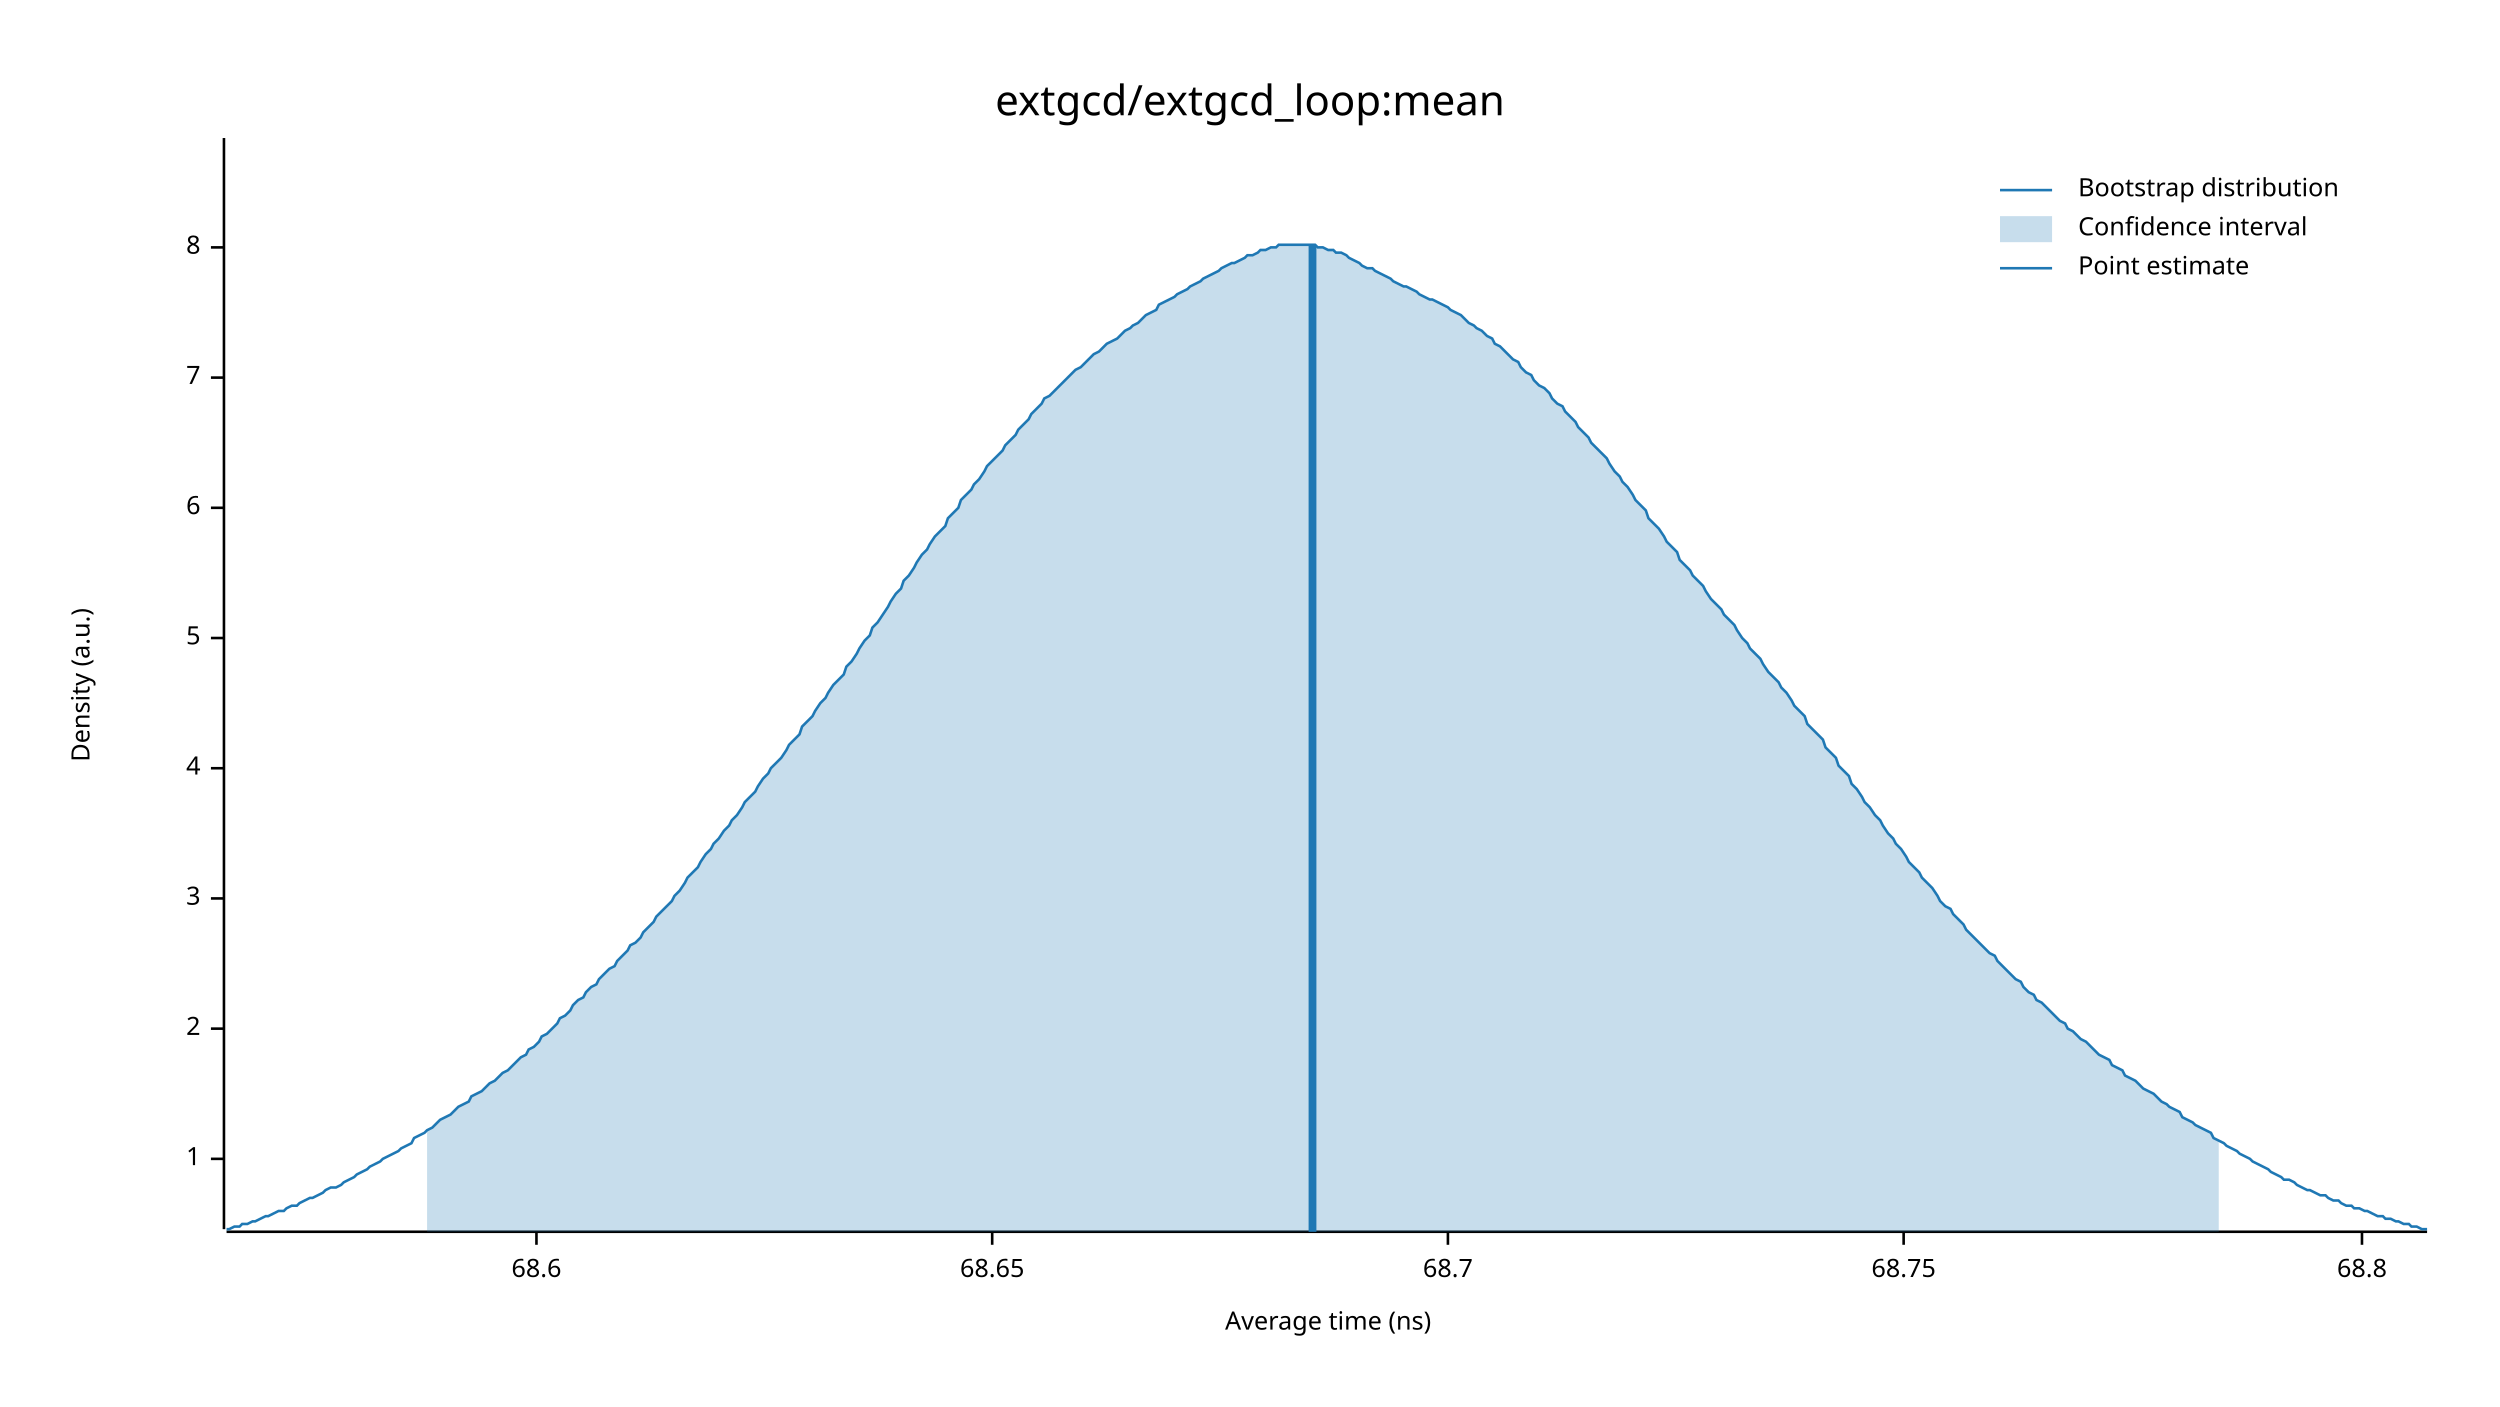
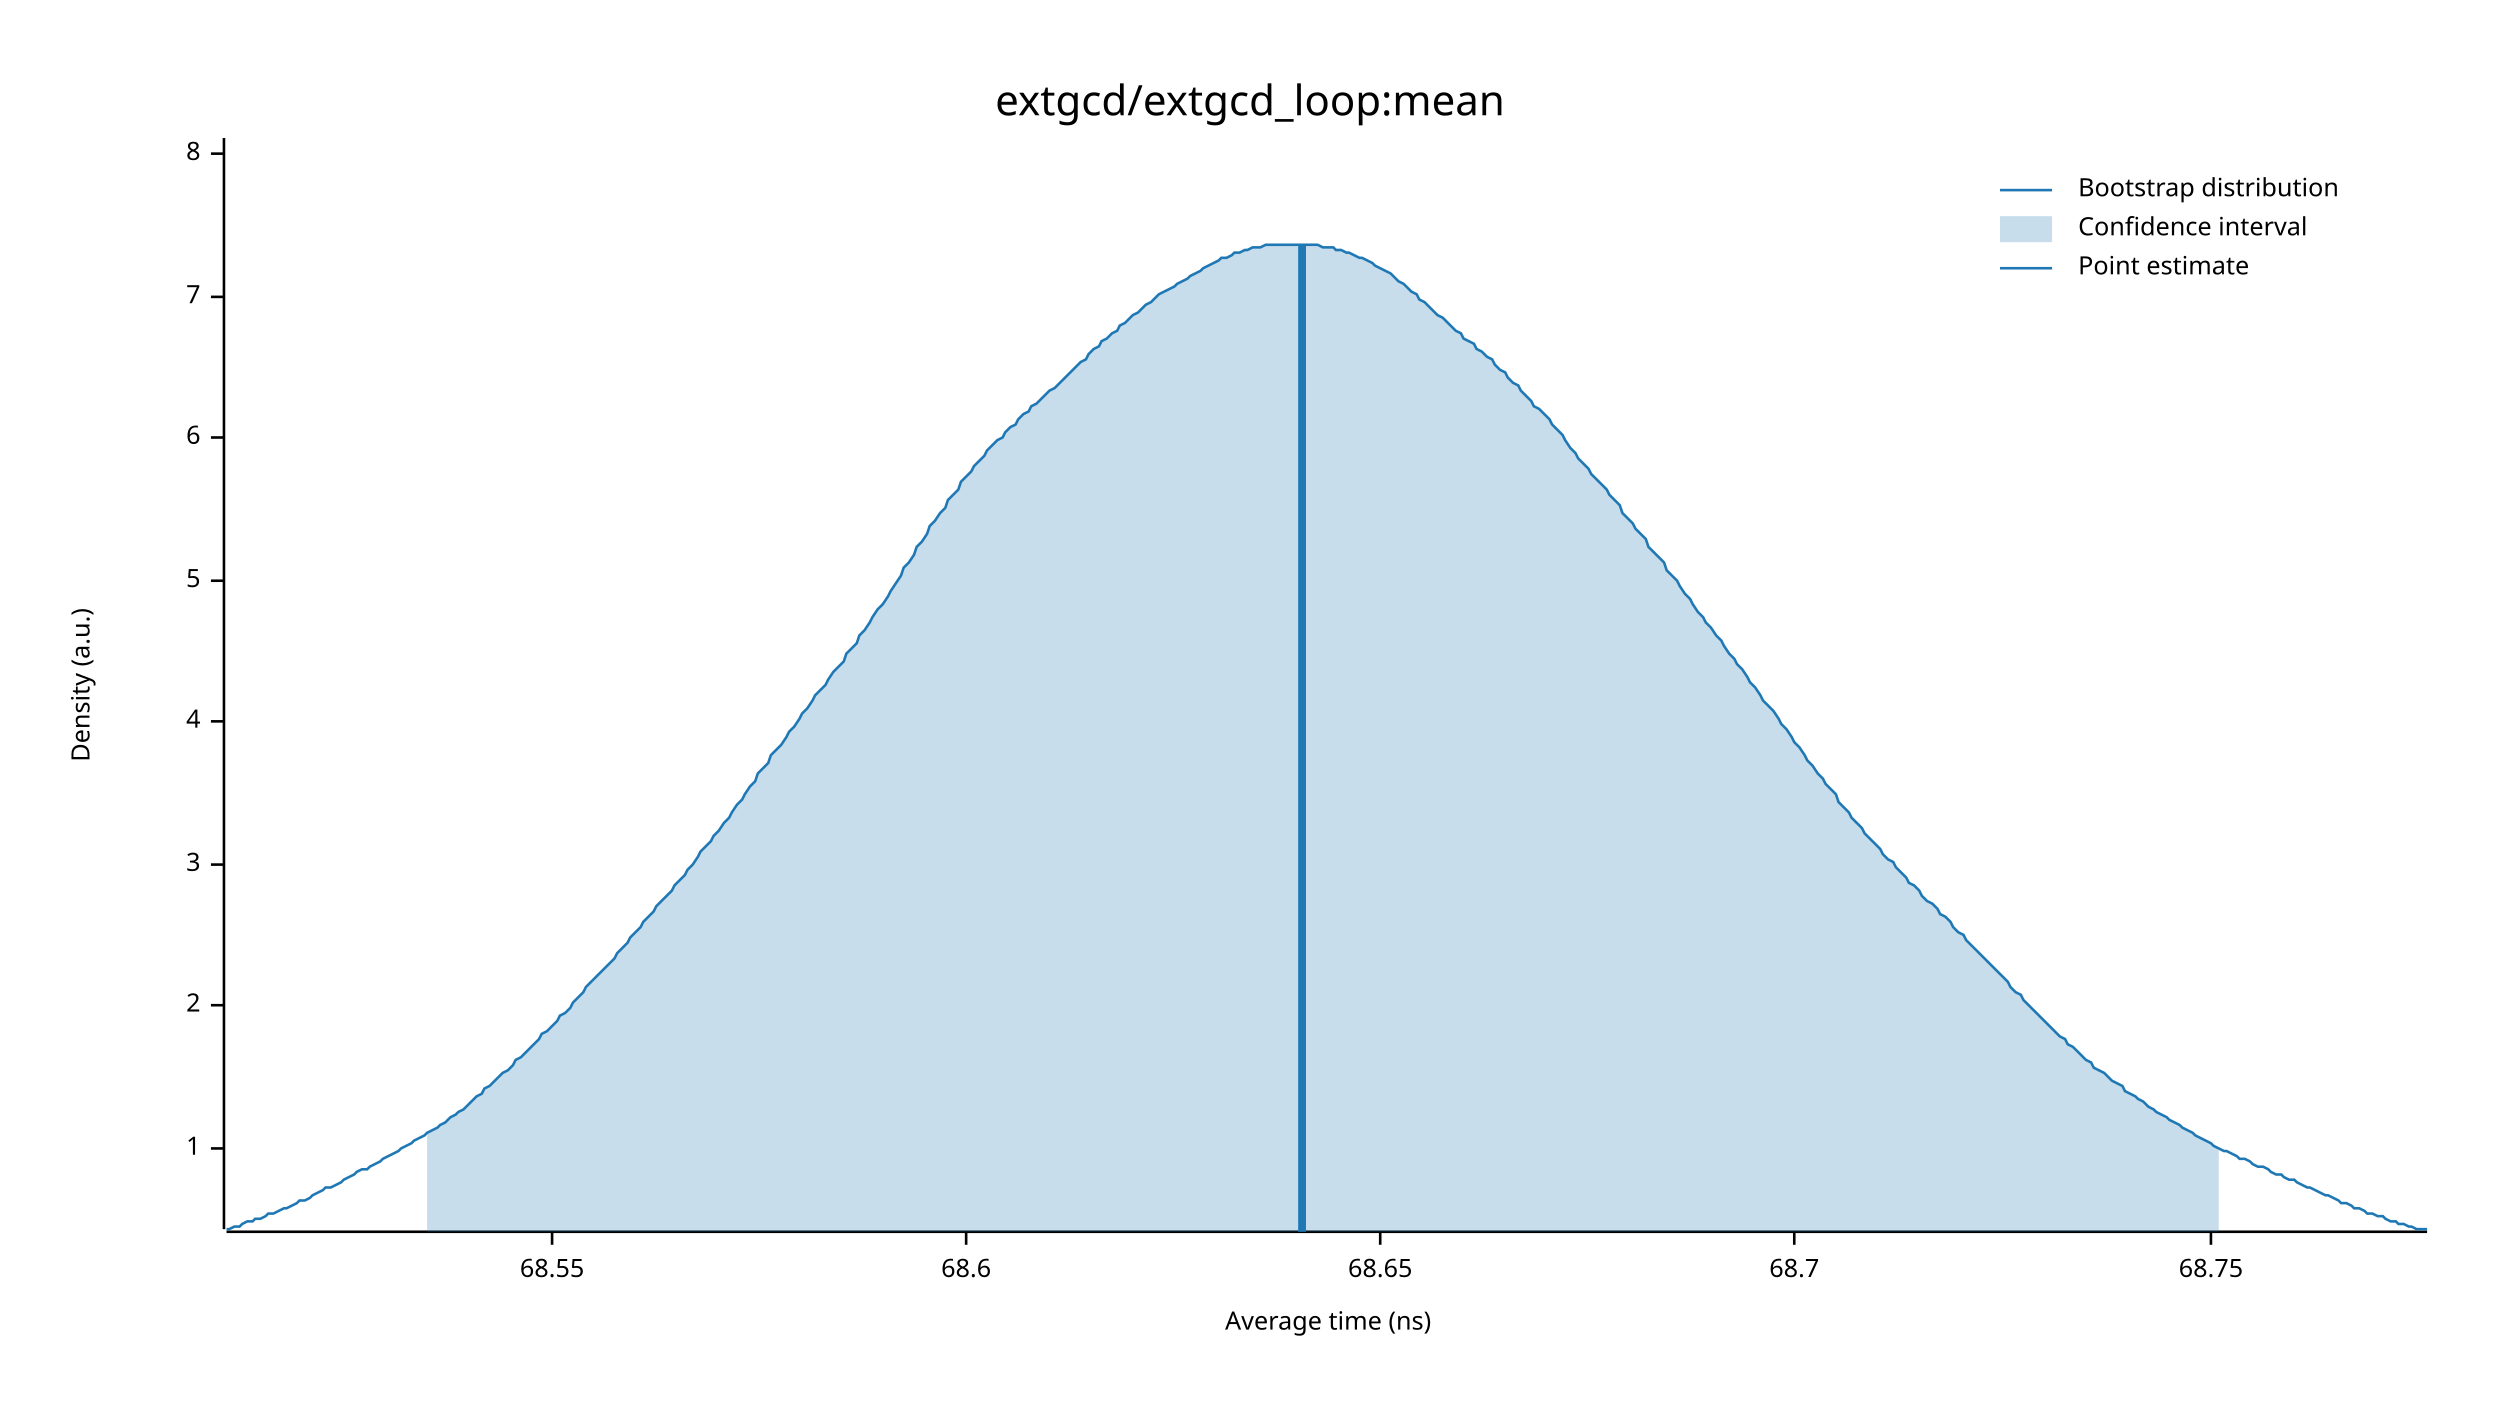
<svg xmlns="http://www.w3.org/2000/svg" width="960" height="540" viewBox="0 0 960 540">
  <text x="480" y="32" dy="0.76em" text-anchor="middle" font-family="sans-serif" font-size="16.129" opacity="1" fill="#000000">
extgcd/extgcd_loop:mean
</text>
  <text x="27" y="263" dy="0.76em" text-anchor="middle" font-family="sans-serif" font-size="9.677" opacity="1" fill="#000000" transform="rotate(270, 27, 263)">
Density (a.u.)
</text>
  <text x="510" y="513" dy="-0.5ex" text-anchor="middle" font-family="sans-serif" font-size="9.677" opacity="1" fill="#000000">
Average time (ns)
</text>
  <polyline fill="none" opacity="1" stroke="#000000" stroke-width="1" points="86,53 86,472 " />
-   <text x="77" y="445" dy="0.5ex" text-anchor="end" font-family="sans-serif" font-size="9.677" opacity="1" fill="#000000">
+   <text x="77" y="441" dy="0.5ex" text-anchor="end" font-family="sans-serif" font-size="9.677" opacity="1" fill="#000000">
1
</text>
-   <polyline fill="none" opacity="1" stroke="#000000" stroke-width="1" points="81,445 86,445 " />
-   <text x="77" y="395" dy="0.5ex" text-anchor="end" font-family="sans-serif" font-size="9.677" opacity="1" fill="#000000">
+   <polyline fill="none" opacity="1" stroke="#000000" stroke-width="1" points="81,441 86,441 " />
+   <text x="77" y="386" dy="0.5ex" text-anchor="end" font-family="sans-serif" font-size="9.677" opacity="1" fill="#000000">
2
</text>
-   <polyline fill="none" opacity="1" stroke="#000000" stroke-width="1" points="81,395 86,395 " />
-   <text x="77" y="345" dy="0.5ex" text-anchor="end" font-family="sans-serif" font-size="9.677" opacity="1" fill="#000000">
+   <polyline fill="none" opacity="1" stroke="#000000" stroke-width="1" points="81,386 86,386 " />
+   <text x="77" y="332" dy="0.5ex" text-anchor="end" font-family="sans-serif" font-size="9.677" opacity="1" fill="#000000">
3
</text>
-   <polyline fill="none" opacity="1" stroke="#000000" stroke-width="1" points="81,345 86,345 " />
-   <text x="77" y="295" dy="0.5ex" text-anchor="end" font-family="sans-serif" font-size="9.677" opacity="1" fill="#000000">
+   <polyline fill="none" opacity="1" stroke="#000000" stroke-width="1" points="81,332 86,332 " />
+   <text x="77" y="277" dy="0.5ex" text-anchor="end" font-family="sans-serif" font-size="9.677" opacity="1" fill="#000000">
4
</text>
-   <polyline fill="none" opacity="1" stroke="#000000" stroke-width="1" points="81,295 86,295 " />
-   <text x="77" y="245" dy="0.5ex" text-anchor="end" font-family="sans-serif" font-size="9.677" opacity="1" fill="#000000">
+   <polyline fill="none" opacity="1" stroke="#000000" stroke-width="1" points="81,277 86,277 " />
+   <text x="77" y="223" dy="0.5ex" text-anchor="end" font-family="sans-serif" font-size="9.677" opacity="1" fill="#000000">
5
</text>
-   <polyline fill="none" opacity="1" stroke="#000000" stroke-width="1" points="81,245 86,245 " />
-   <text x="77" y="195" dy="0.5ex" text-anchor="end" font-family="sans-serif" font-size="9.677" opacity="1" fill="#000000">
+   <polyline fill="none" opacity="1" stroke="#000000" stroke-width="1" points="81,223 86,223 " />
+   <text x="77" y="168" dy="0.5ex" text-anchor="end" font-family="sans-serif" font-size="9.677" opacity="1" fill="#000000">
6
</text>
-   <polyline fill="none" opacity="1" stroke="#000000" stroke-width="1" points="81,195 86,195 " />
-   <text x="77" y="145" dy="0.5ex" text-anchor="end" font-family="sans-serif" font-size="9.677" opacity="1" fill="#000000">
+   <polyline fill="none" opacity="1" stroke="#000000" stroke-width="1" points="81,168 86,168 " />
+   <text x="77" y="114" dy="0.5ex" text-anchor="end" font-family="sans-serif" font-size="9.677" opacity="1" fill="#000000">
7
</text>
-   <polyline fill="none" opacity="1" stroke="#000000" stroke-width="1" points="81,145 86,145 " />
-   <text x="77" y="95" dy="0.5ex" text-anchor="end" font-family="sans-serif" font-size="9.677" opacity="1" fill="#000000">
+   <polyline fill="none" opacity="1" stroke="#000000" stroke-width="1" points="81,114 86,114 " />
+   <text x="77" y="59" dy="0.5ex" text-anchor="end" font-family="sans-serif" font-size="9.677" opacity="1" fill="#000000">
8
</text>
-   <polyline fill="none" opacity="1" stroke="#000000" stroke-width="1" points="81,95 86,95 " />
+   <polyline fill="none" opacity="1" stroke="#000000" stroke-width="1" points="81,59 86,59 " />
  <polyline fill="none" opacity="1" stroke="#000000" stroke-width="1" points="87,473 932,473 " />
-   <text x="206" y="483" dy="0.76em" text-anchor="middle" font-family="sans-serif" font-size="9.677" opacity="1" fill="#000000">
+   <text x="212" y="483" dy="0.76em" text-anchor="middle" font-family="sans-serif" font-size="9.677" opacity="1" fill="#000000">
+ 68.55
+ </text>
+   <polyline fill="none" opacity="1" stroke="#000000" stroke-width="1" points="212,473 212,478 " />
+   <text x="371" y="483" dy="0.76em" text-anchor="middle" font-family="sans-serif" font-size="9.677" opacity="1" fill="#000000">
68.6
</text>
-   <polyline fill="none" opacity="1" stroke="#000000" stroke-width="1" points="206,473 206,478 " />
-   <text x="381" y="483" dy="0.76em" text-anchor="middle" font-family="sans-serif" font-size="9.677" opacity="1" fill="#000000">
+   <polyline fill="none" opacity="1" stroke="#000000" stroke-width="1" points="371,473 371,478 " />
+   <text x="530" y="483" dy="0.76em" text-anchor="middle" font-family="sans-serif" font-size="9.677" opacity="1" fill="#000000">
68.65
</text>
-   <polyline fill="none" opacity="1" stroke="#000000" stroke-width="1" points="381,473 381,478 " />
-   <text x="556" y="483" dy="0.76em" text-anchor="middle" font-family="sans-serif" font-size="9.677" opacity="1" fill="#000000">
+   <polyline fill="none" opacity="1" stroke="#000000" stroke-width="1" points="530,473 530,478 " />
+   <text x="689" y="483" dy="0.76em" text-anchor="middle" font-family="sans-serif" font-size="9.677" opacity="1" fill="#000000">
68.7
</text>
-   <polyline fill="none" opacity="1" stroke="#000000" stroke-width="1" points="556,473 556,478 " />
-   <text x="731" y="483" dy="0.76em" text-anchor="middle" font-family="sans-serif" font-size="9.677" opacity="1" fill="#000000">
+   <polyline fill="none" opacity="1" stroke="#000000" stroke-width="1" points="689,473 689,478 " />
+   <text x="849" y="483" dy="0.76em" text-anchor="middle" font-family="sans-serif" font-size="9.677" opacity="1" fill="#000000">
68.75
</text>
-   <polyline fill="none" opacity="1" stroke="#000000" stroke-width="1" points="731,473 731,478 " />
-   <text x="907" y="483" dy="0.76em" text-anchor="middle" font-family="sans-serif" font-size="9.677" opacity="1" fill="#000000">
- 68.8
- </text>
-   <polyline fill="none" opacity="1" stroke="#000000" stroke-width="1" points="907,473 907,478 " />
-   <polyline fill="none" opacity="1" stroke="#1F78B4" stroke-width="1" points="87,472 88,472 90,471 92,471 93,470 95,470 97,469 98,469 100,468 102,467 103,467 105,466 107,465 109,465 110,464 112,463 114,463 115,462 117,461 119,460 120,460 122,459 124,458 125,457 127,456 129,456 131,455 132,454 134,453 136,452 137,451 139,450 141,449 142,448 144,447 146,446 147,445 149,444 151,443 153,442 154,441 156,440 158,439 159,437 161,436 163,435 164,434 166,433 168,431 169,430 171,429 173,428 175,426 176,425 178,424 180,423 181,421 183,420 185,419 186,418 188,416 190,415 191,414 193,412 195,411 197,409 198,408 200,406 202,405 203,403 205,402 207,400 208,398 210,397 212,395 214,393 215,391 217,390 219,388 220,386 222,384 224,383 225,381 227,379 229,378 230,376 232,374 234,372 236,371 237,369 239,367 241,365 242,363 244,362 246,360 247,358 249,356 251,354 252,352 254,350 256,348 258,346 259,344 261,342 263,339 264,337 266,335 268,333 269,331 271,328 273,326 274,324 276,322 278,319 280,317 281,315 283,313 285,310 286,308 288,306 290,304 291,302 293,299 295,297 296,295 298,293 300,291 302,288 303,286 305,284 307,282 308,279 310,277 312,275 313,273 315,270 317,268 318,266 320,263 322,261 324,259 325,256 327,254 329,251 330,249 332,246 334,244 335,241 337,239 339,236 341,233 342,231 344,228 346,226 347,223 349,221 351,218 352,216 354,213 356,211 357,209 359,206 361,204 363,202 364,199 366,197 368,195 369,192 371,190 373,188 374,186 376,184 378,181 379,179 381,177 383,175 385,173 386,171 388,169 390,167 391,165 393,163 395,161 396,159 398,157 400,155 401,153 403,152 405,150 407,148 408,147 410,145 412,143 413,142 415,141 417,139 418,138 420,136 422,135 423,134 425,132 427,131 429,130 430,129 432,127 434,126 435,125 437,124 439,122 440,121 442,120 444,119 445,117 447,116 449,115 451,114 452,113 454,112 456,111 457,110 459,109 461,108 462,107 464,106 466,105 468,104 469,103 471,102 473,101 474,101 476,100 478,99 479,98 481,98 483,97 484,96 486,96 488,95 490,95 491,94 493,94 495,94 496,94 498,94 500,94 501,94 503,94 505,94 506,95 508,95 510,96 512,96 513,97 515,97 517,98 518,99 520,100 522,101 523,102 525,103 527,103 528,104 530,105 532,106 534,107 535,108 537,109 539,110 540,110 542,111 544,112 545,113 547,114 549,115 550,115 552,116 554,117 556,118 557,119 559,120 561,121 562,122 564,124 566,125 567,126 569,127 571,129 573,130 574,132 576,133 578,135 579,136 581,138 583,139 584,141 586,143 588,144 589,146 591,148 593,149 595,151 596,153 598,155 600,156 601,158 603,160 605,162 606,164 608,166 610,168 611,170 613,172 615,174 617,176 618,178 620,181 622,183 623,185 625,187 627,190 628,192 630,194 632,196 633,199 635,201 637,203 639,206 640,208 642,210 644,212 645,215 647,217 649,219 650,221 652,223 654,225 655,227 657,230 659,232 661,234 662,236 664,238 666,240 667,242 669,245 671,247 672,249 674,251 676,253 677,255 679,258 681,260 683,262 684,264 686,266 688,269 689,271 691,273 693,275 694,278 696,280 698,282 700,284 701,287 703,289 705,291 706,294 708,296 710,298 711,301 713,303 715,306 716,308 718,310 720,313 722,315 723,317 725,320 727,322 728,324 730,326 732,329 733,331 735,333 737,335 738,337 740,339 742,341 744,344 745,346 747,348 749,349 750,351 752,353 754,355 755,357 757,359 759,361 760,362 762,364 764,366 766,367 767,369 769,371 771,373 772,374 774,376 776,377 777,379 779,381 781,382 782,384 784,385 786,387 788,389 789,390 791,392 793,393 794,395 796,396 798,398 799,399 801,400 803,402 804,403 806,405 808,406 810,407 811,409 813,410 815,411 816,413 818,414 820,415 821,416 823,418 825,419 827,420 828,421 830,423 832,424 833,425 835,426 837,427 838,429 840,430 842,431 843,432 845,433 847,434 849,435 850,437 852,438 854,439 855,440 857,441 859,442 860,443 862,444 864,445 865,446 867,447 869,448 871,449 872,450 874,451 876,452 877,453 879,453 881,454 882,455 884,456 886,457 887,457 889,458 891,459 893,459 894,460 896,461 898,461 899,462 901,463 903,463 904,464 906,464 908,465 909,465 911,466 913,467 915,467 916,468 918,468 920,469 921,469 923,470 925,470 926,471 928,471 930,472 932,472 " />
-   <polygon opacity="0.25" fill="#1F78B4" points="164,434 166,433 168,431 169,430 171,429 173,428 175,426 176,425 178,424 180,423 181,421 183,420 185,419 186,418 188,416 190,415 191,414 193,412 195,411 197,409 198,408 200,406 202,405 203,403 205,402 207,400 208,398 210,397 212,395 214,393 215,391 217,390 219,388 220,386 222,384 224,383 225,381 227,379 229,378 230,376 232,374 234,372 236,371 237,369 239,367 241,365 242,363 244,362 246,360 247,358 249,356 251,354 252,352 254,350 256,348 258,346 259,344 261,342 263,339 264,337 266,335 268,333 269,331 271,328 273,326 274,324 276,322 278,319 280,317 281,315 283,313 285,310 286,308 288,306 290,304 291,302 293,299 295,297 296,295 298,293 300,291 302,288 303,286 305,284 307,282 308,279 310,277 312,275 313,273 315,270 317,268 318,266 320,263 322,261 324,259 325,256 327,254 329,251 330,249 332,246 334,244 335,241 337,239 339,236 341,233 342,231 344,228 346,226 347,223 349,221 351,218 352,216 354,213 356,211 357,209 359,206 361,204 363,202 364,199 366,197 368,195 369,192 371,190 373,188 374,186 376,184 378,181 379,179 381,177 383,175 385,173 386,171 388,169 390,167 391,165 393,163 395,161 396,159 398,157 400,155 401,153 403,152 405,150 407,148 408,147 410,145 412,143 413,142 415,141 417,139 418,138 420,136 422,135 423,134 425,132 427,131 429,130 430,129 432,127 434,126 435,125 437,124 439,122 440,121 442,120 444,119 445,117 447,116 449,115 451,114 452,113 454,112 456,111 457,110 459,109 461,108 462,107 464,106 466,105 468,104 469,103 471,102 473,101 474,101 476,100 478,99 479,98 481,98 483,97 484,96 486,96 488,95 490,95 491,94 493,94 495,94 496,94 498,94 500,94 501,94 503,94 505,94 506,95 508,95 510,96 512,96 513,97 515,97 517,98 518,99 520,100 522,101 523,102 525,103 527,103 528,104 530,105 532,106 534,107 535,108 537,109 539,110 540,110 542,111 544,112 545,113 547,114 549,115 550,115 552,116 554,117 556,118 557,119 559,120 561,121 562,122 564,124 566,125 567,126 569,127 571,129 573,130 574,132 576,133 578,135 579,136 581,138 583,139 584,141 586,143 588,144 589,146 591,148 593,149 595,151 596,153 598,155 600,156 601,158 603,160 605,162 606,164 608,166 610,168 611,170 613,172 615,174 617,176 618,178 620,181 622,183 623,185 625,187 627,190 628,192 630,194 632,196 633,199 635,201 637,203 639,206 640,208 642,210 644,212 645,215 647,217 649,219 650,221 652,223 654,225 655,227 657,230 659,232 661,234 662,236 664,238 666,240 667,242 669,245 671,247 672,249 674,251 676,253 677,255 679,258 681,260 683,262 684,264 686,266 688,269 689,271 691,273 693,275 694,278 696,280 698,282 700,284 701,287 703,289 705,291 706,294 708,296 710,298 711,301 713,303 715,306 716,308 718,310 720,313 722,315 723,317 725,320 727,322 728,324 730,326 732,329 733,331 735,333 737,335 738,337 740,339 742,341 744,344 745,346 747,348 749,349 750,351 752,353 754,355 755,357 757,359 759,361 760,362 762,364 764,366 766,367 767,369 769,371 771,373 772,374 774,376 776,377 777,379 779,381 781,382 782,384 784,385 786,387 788,389 789,390 791,392 793,393 794,395 796,396 798,398 799,399 801,400 803,402 804,403 806,405 808,406 810,407 811,409 813,410 815,411 816,413 818,414 820,415 821,416 823,418 825,419 827,420 828,421 830,423 832,424 833,425 835,426 837,427 838,429 840,430 842,431 843,432 845,433 847,434 849,435 850,437 852,438 852,473 164,473 " />
-   <polyline fill="none" opacity="1" stroke="#1F78B4" stroke-width="3" points="504,473 504,94 " />
+   <polyline fill="none" opacity="1" stroke="#000000" stroke-width="1" points="849,473 849,478 " />
+   <polyline fill="none" opacity="1" stroke="#1F78B4" stroke-width="1" points="87,472 88,472 90,471 92,471 93,470 95,469 97,469 98,468 100,468 102,467 103,466 105,466 107,465 109,464 110,464 112,463 114,462 115,461 117,461 119,460 120,459 122,458 124,457 125,456 127,456 129,455 131,454 132,453 134,452 136,451 137,450 139,449 141,449 142,448 144,447 146,446 147,445 149,444 151,443 153,442 154,441 156,440 158,439 159,438 161,437 163,436 164,435 166,434 168,433 169,432 171,431 173,429 175,428 176,427 178,426 180,424 181,423 183,421 185,420 186,418 188,417 190,415 191,414 193,412 195,411 197,409 198,407 200,406 202,404 203,403 205,401 207,399 208,397 210,396 212,394 214,392 215,390 217,389 219,387 220,385 222,383 224,381 225,379 227,377 229,375 230,374 232,372 234,370 236,368 237,366 239,364 241,362 242,360 244,358 246,356 247,354 249,352 251,350 252,348 254,346 256,344 258,342 259,340 261,338 263,336 264,334 266,332 268,329 269,327 271,325 273,323 274,321 276,319 278,316 280,314 281,312 283,309 285,307 286,305 288,302 290,300 291,297 293,295 295,293 296,290 298,288 300,286 302,283 303,281 305,279 307,276 308,274 310,272 312,269 313,267 315,265 317,263 318,261 320,258 322,256 324,254 325,251 327,249 329,247 330,244 332,242 334,239 335,237 337,234 339,232 341,229 342,227 344,224 346,221 347,218 349,216 351,213 352,210 354,208 356,205 357,202 359,200 361,197 363,195 364,192 366,190 368,188 369,185 371,183 373,181 374,179 376,177 378,175 379,173 381,171 383,169 385,168 386,166 388,164 390,163 391,161 393,159 395,158 396,156 398,155 400,153 401,152 403,150 405,149 407,147 408,146 410,144 412,142 413,141 415,139 417,138 418,136 420,134 422,133 423,131 425,130 427,128 429,127 430,125 432,124 434,122 435,121 437,120 439,118 440,117 442,116 444,114 445,113 447,112 449,111 451,110 452,109 454,108 456,107 457,106 459,105 461,104 462,103 464,102 466,101 468,100 469,99 471,99 473,98 474,97 476,97 478,96 479,96 481,95 483,95 484,95 486,94 488,94 490,94 491,94 493,94 495,94 496,94 498,94 500,94 501,94 503,94 505,94 506,94 508,95 510,95 512,95 513,96 515,96 517,97 518,97 520,98 522,99 523,99 525,100 527,101 528,102 530,103 532,104 534,105 535,106 537,108 539,109 540,110 542,112 544,113 545,115 547,116 549,118 550,119 552,121 554,122 556,124 557,125 559,127 561,128 562,130 564,131 566,132 567,134 569,135 571,137 573,138 574,140 576,142 578,143 579,145 581,147 583,148 584,150 586,152 588,154 589,156 591,157 593,159 595,161 596,163 598,165 600,167 601,169 603,172 605,174 606,176 608,178 610,180 611,182 613,184 615,186 617,188 618,190 620,192 622,194 623,197 625,199 627,201 628,203 630,205 632,207 633,210 635,212 637,214 639,216 640,219 642,221 644,223 645,225 647,228 649,230 650,232 652,235 654,237 655,239 657,241 659,244 661,246 662,248 664,251 666,253 667,255 669,257 671,260 672,262 674,264 676,267 677,269 679,271 681,273 683,276 684,278 686,280 688,283 689,285 691,287 693,290 694,292 696,294 698,297 700,299 701,301 703,303 705,305 706,308 708,310 710,312 711,314 713,316 715,318 716,320 718,322 720,324 722,326 723,328 725,330 727,331 728,333 730,335 732,337 733,339 735,340 737,342 738,344 740,346 742,347 744,349 745,351 747,352 749,354 750,356 752,358 754,359 755,361 757,363 759,365 760,366 762,368 764,370 766,372 767,373 769,375 771,377 772,379 774,381 776,382 777,384 779,386 781,388 782,389 784,391 786,393 788,395 789,396 791,398 793,399 794,401 796,402 798,404 799,405 801,407 803,408 804,410 806,411 808,412 810,414 811,415 813,416 815,417 816,419 818,420 820,421 821,422 823,423 825,425 827,426 828,427 830,428 832,429 833,430 835,431 837,432 838,433 840,434 842,435 843,436 845,437 847,438 849,439 850,440 852,441 854,442 855,442 857,443 859,444 860,445 862,445 864,446 865,447 867,448 869,448 871,449 872,450 874,451 876,451 877,452 879,453 881,453 882,454 884,455 886,456 887,456 889,457 891,458 893,459 894,459 896,460 898,461 899,462 901,462 903,463 904,464 906,464 908,465 909,466 911,466 913,467 915,467 916,468 918,469 920,469 921,470 923,470 925,471 926,471 928,472 930,472 932,472 " />
+   <polygon opacity="0.25" fill="#1F78B4" points="164,435 166,434 168,433 169,432 171,431 173,429 175,428 176,427 178,426 180,424 181,423 183,421 185,420 186,418 188,417 190,415 191,414 193,412 195,411 197,409 198,407 200,406 202,404 203,403 205,401 207,399 208,397 210,396 212,394 214,392 215,390 217,389 219,387 220,385 222,383 224,381 225,379 227,377 229,375 230,374 232,372 234,370 236,368 237,366 239,364 241,362 242,360 244,358 246,356 247,354 249,352 251,350 252,348 254,346 256,344 258,342 259,340 261,338 263,336 264,334 266,332 268,329 269,327 271,325 273,323 274,321 276,319 278,316 280,314 281,312 283,309 285,307 286,305 288,302 290,300 291,297 293,295 295,293 296,290 298,288 300,286 302,283 303,281 305,279 307,276 308,274 310,272 312,269 313,267 315,265 317,263 318,261 320,258 322,256 324,254 325,251 327,249 329,247 330,244 332,242 334,239 335,237 337,234 339,232 341,229 342,227 344,224 346,221 347,218 349,216 351,213 352,210 354,208 356,205 357,202 359,200 361,197 363,195 364,192 366,190 368,188 369,185 371,183 373,181 374,179 376,177 378,175 379,173 381,171 383,169 385,168 386,166 388,164 390,163 391,161 393,159 395,158 396,156 398,155 400,153 401,152 403,150 405,149 407,147 408,146 410,144 412,142 413,141 415,139 417,138 418,136 420,134 422,133 423,131 425,130 427,128 429,127 430,125 432,124 434,122 435,121 437,120 439,118 440,117 442,116 444,114 445,113 447,112 449,111 451,110 452,109 454,108 456,107 457,106 459,105 461,104 462,103 464,102 466,101 468,100 469,99 471,99 473,98 474,97 476,97 478,96 479,96 481,95 483,95 484,95 486,94 488,94 490,94 491,94 493,94 495,94 496,94 498,94 500,94 501,94 503,94 505,94 506,94 508,95 510,95 512,95 513,96 515,96 517,97 518,97 520,98 522,99 523,99 525,100 527,101 528,102 530,103 532,104 534,105 535,106 537,108 539,109 540,110 542,112 544,113 545,115 547,116 549,118 550,119 552,121 554,122 556,124 557,125 559,127 561,128 562,130 564,131 566,132 567,134 569,135 571,137 573,138 574,140 576,142 578,143 579,145 581,147 583,148 584,150 586,152 588,154 589,156 591,157 593,159 595,161 596,163 598,165 600,167 601,169 603,172 605,174 606,176 608,178 610,180 611,182 613,184 615,186 617,188 618,190 620,192 622,194 623,197 625,199 627,201 628,203 630,205 632,207 633,210 635,212 637,214 639,216 640,219 642,221 644,223 645,225 647,228 649,230 650,232 652,235 654,237 655,239 657,241 659,244 661,246 662,248 664,251 666,253 667,255 669,257 671,260 672,262 674,264 676,267 677,269 679,271 681,273 683,276 684,278 686,280 688,283 689,285 691,287 693,290 694,292 696,294 698,297 700,299 701,301 703,303 705,305 706,308 708,310 710,312 711,314 713,316 715,318 716,320 718,322 720,324 722,326 723,328 725,330 727,331 728,333 730,335 732,337 733,339 735,340 737,342 738,344 740,346 742,347 744,349 745,351 747,352 749,354 750,356 752,358 754,359 755,361 757,363 759,365 760,366 762,368 764,370 766,372 767,373 769,375 771,377 772,379 774,381 776,382 777,384 779,386 781,388 782,389 784,391 786,393 788,395 789,396 791,398 793,399 794,401 796,402 798,404 799,405 801,407 803,408 804,410 806,411 808,412 810,414 811,415 813,416 815,417 816,419 818,420 820,421 821,422 823,423 825,425 827,426 828,427 830,428 832,429 833,430 835,431 837,432 838,433 840,434 842,435 843,436 845,437 847,438 849,439 850,440 852,441 852,473 164,473 " />
+   <polyline fill="none" opacity="1" stroke="#1F78B4" stroke-width="3" points="500,473 500,94 " />
  <text x="798" y="68" dy="0.76em" text-anchor="start" font-family="sans-serif" font-size="9.677" opacity="1" fill="#000000">
Bootstrap distribution
</text>
  <text x="798" y="83" dy="0.76em" text-anchor="start" font-family="sans-serif" font-size="9.677" opacity="1" fill="#000000">
Confidence interval
</text>
  <text x="798" y="98" dy="0.76em" text-anchor="start" font-family="sans-serif" font-size="9.677" opacity="1" fill="#000000">
Point estimate
</text>
  <polyline fill="none" opacity="1" stroke="#1F78B4" stroke-width="1" points="768,73 788,73 " />
  <rect x="768" y="83" width="20" height="10" opacity="0.25" fill="#1F78B4" stroke="none" />
  <polyline fill="none" opacity="1" stroke="#1F78B4" stroke-width="1" points="768,103 788,103 " />
</svg>
